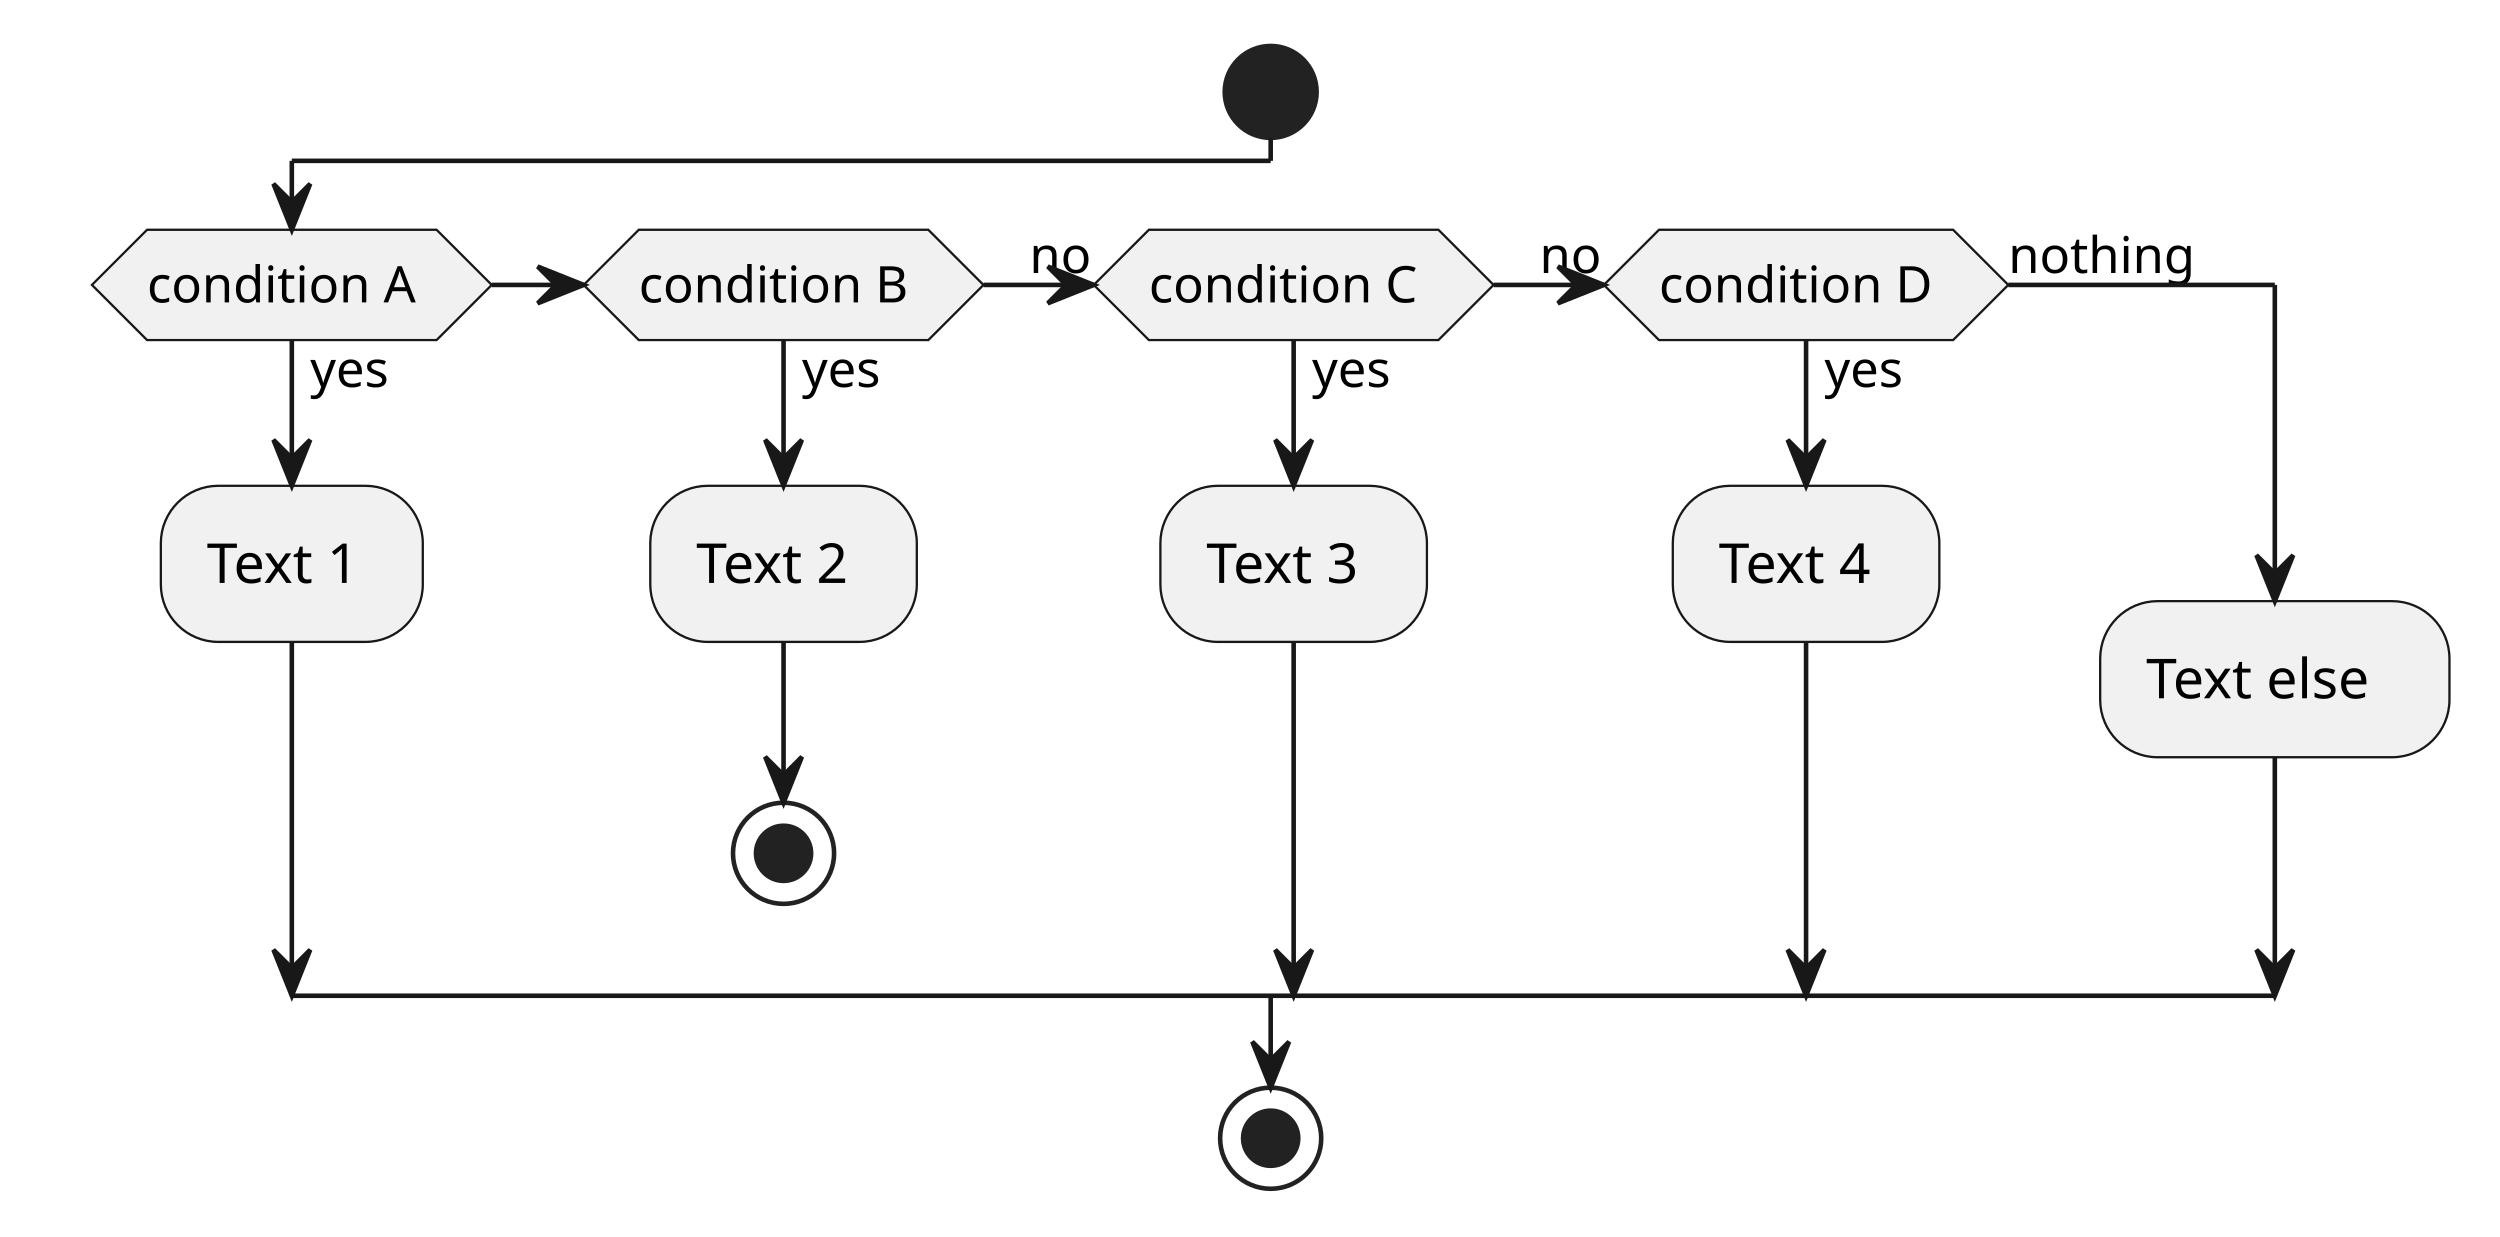
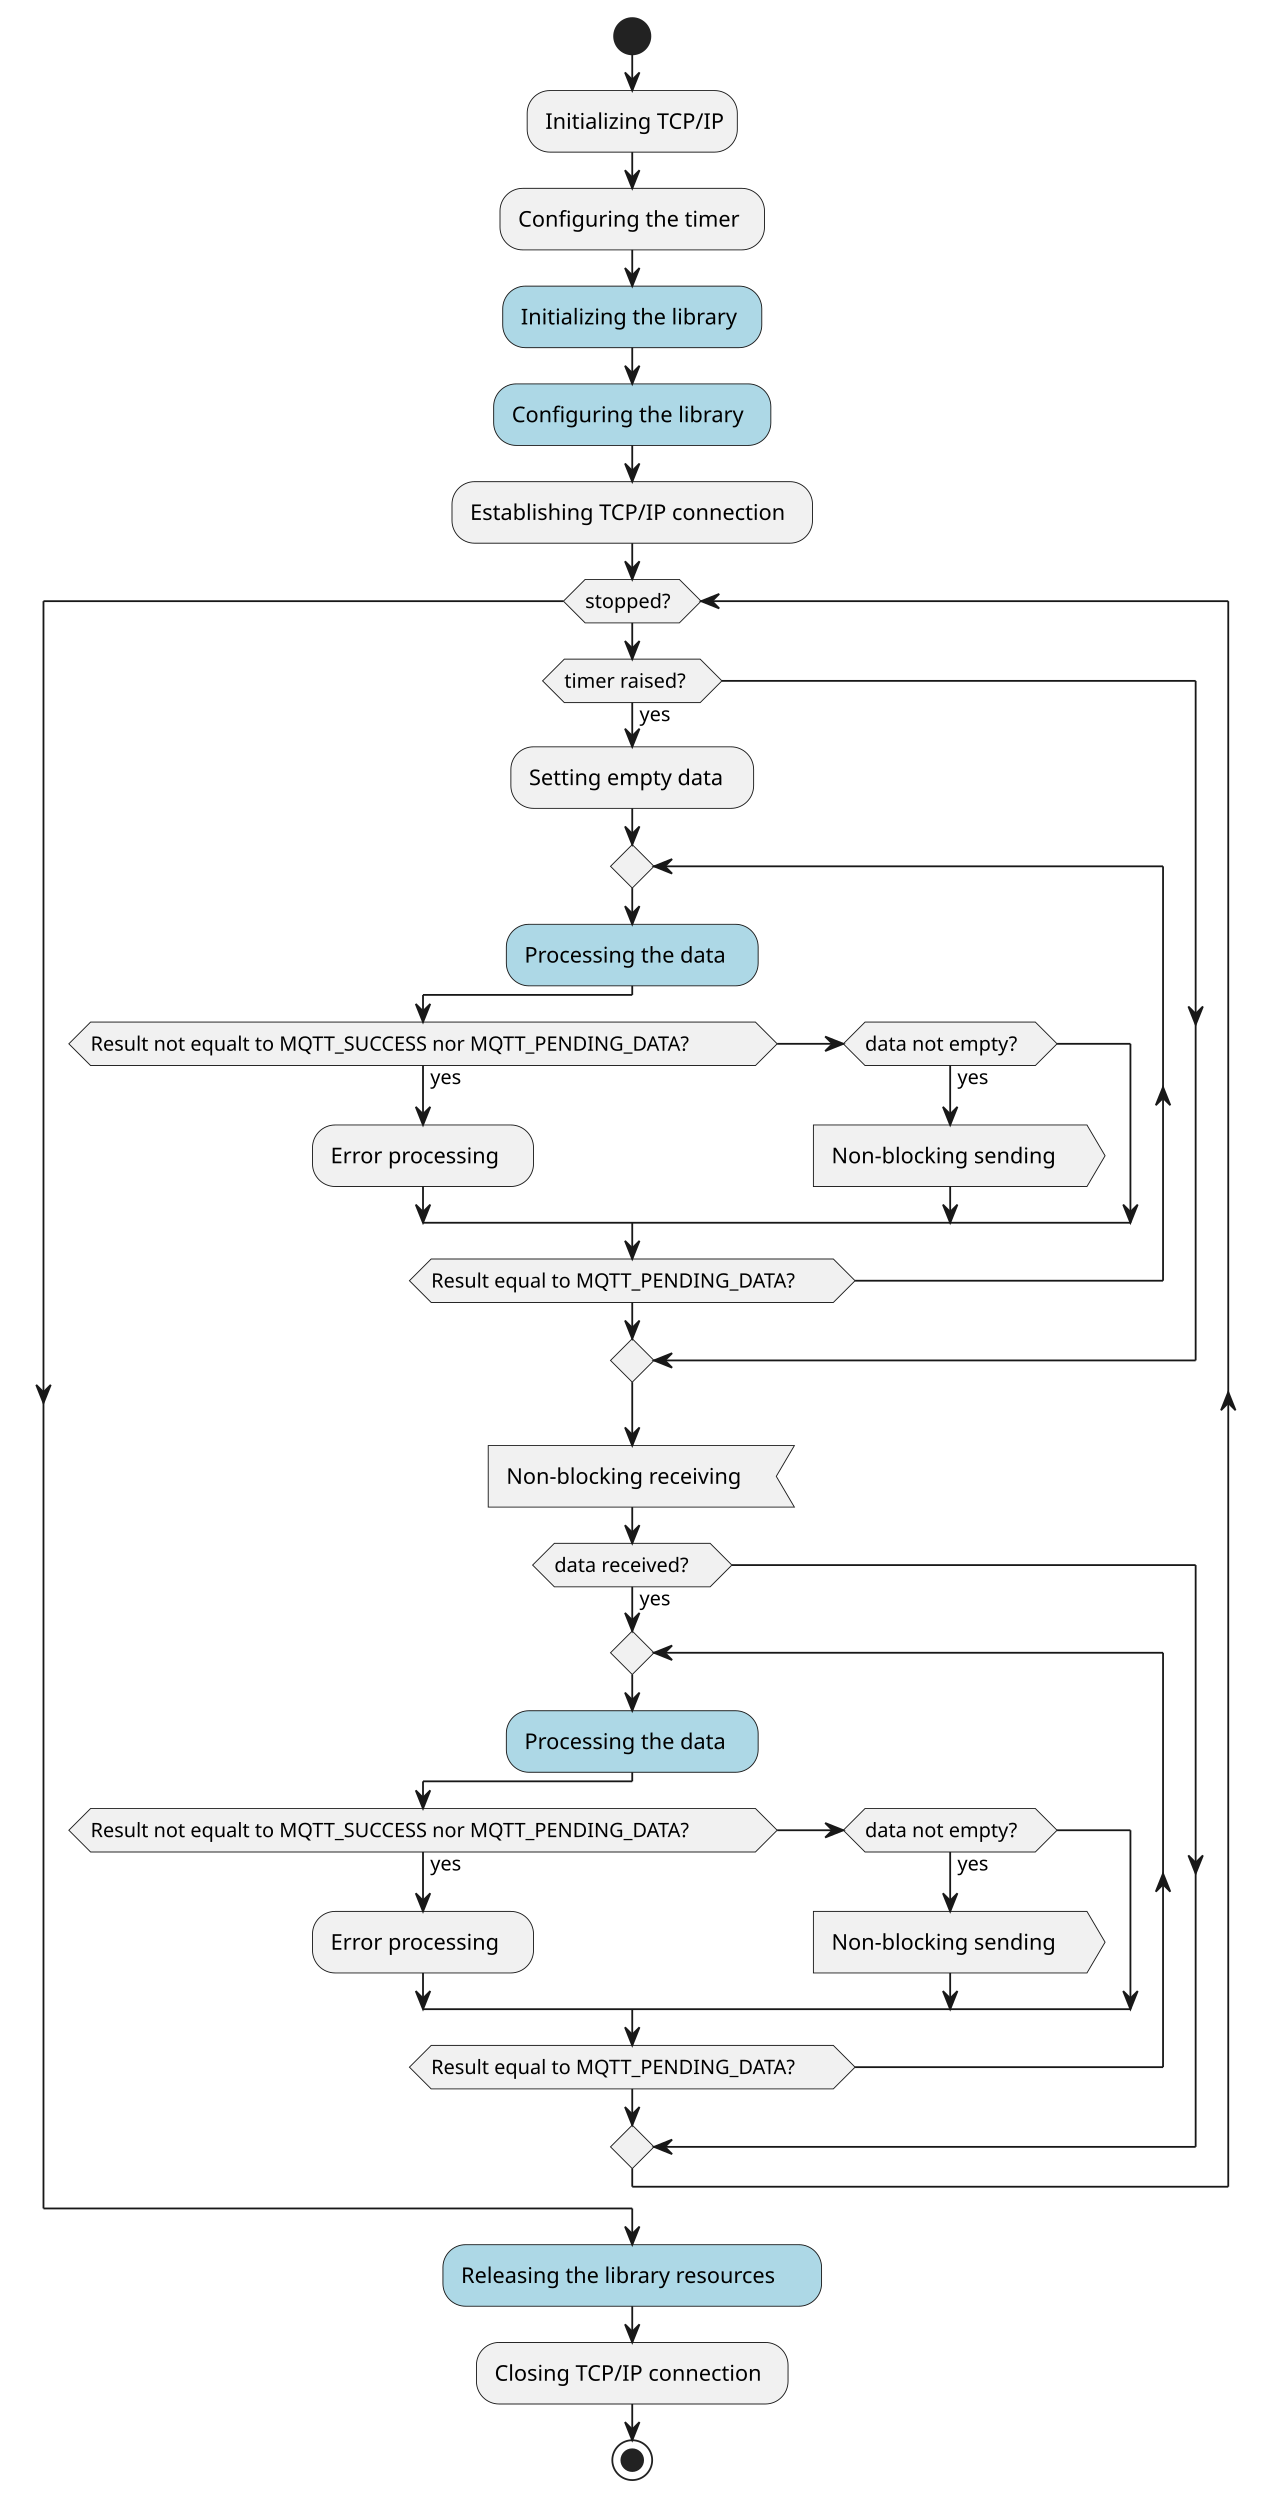
- <svg xmlns="http://www.w3.org/2000/svg" contentStyleType="text/css" height="269px" preserveAspectRatio="none" style="width:544px;height:269px;background:#FFFFFF;" version="1.1" viewBox="0 0 544 269" width="544px" zoomAndPan="magnify">
+ <svg xmlns="http://www.w3.org/2000/svg" contentStyleType="text/css" height="1380px" preserveAspectRatio="none" style="width:704px;height:1380px;background:#FFFFFF;" version="1.1" viewBox="0 0 704 1380" width="704px" zoomAndPan="magnify">
  <defs />
  <g>
-     <ellipse cx="276.5" cy="20" fill="#222222" rx="10" ry="10" style="stroke:#222222;stroke-width:1.0;" />
-     <polygon fill="#F1F1F1" points="32,50,95,50,107,62,95,74,32,74,20,62,32,50" style="stroke:#181818;stroke-width:0.5;" />
-     <text fill="#000000" font-family="sans-serif" font-size="11" lengthAdjust="spacing" textLength="21" x="67.5" y="84.21">yes</text>
-     <text fill="#000000" font-family="sans-serif" font-size="11" lengthAdjust="spacing" textLength="63" x="32" y="65.808">condition A</text>
-     <rect fill="#F1F1F1" height="33.969" rx="12.5" ry="12.5" style="stroke:#181818;stroke-width:0.5;" width="57" x="35" y="105.71" />
-     <text fill="#000000" font-family="sans-serif" font-size="12" lengthAdjust="spacing" textLength="37" x="45" y="126.849">Text 1</text>
-     <polygon fill="#F1F1F1" points="139,50,202,50,214,62,202,74,139,74,127,62,139,50" style="stroke:#181818;stroke-width:0.5;" />
-     <text fill="#000000" font-family="sans-serif" font-size="11" lengthAdjust="spacing" textLength="21" x="174.5" y="84.21">yes</text>
-     <text fill="#000000" font-family="sans-serif" font-size="11" lengthAdjust="spacing" textLength="63" x="139" y="65.808">condition B</text>
-     <rect fill="#F1F1F1" height="33.969" rx="12.5" ry="12.5" style="stroke:#181818;stroke-width:0.5;" width="58" x="141.5" y="105.71" />
-     <text fill="#000000" font-family="sans-serif" font-size="12" lengthAdjust="spacing" textLength="38" x="151.5" y="126.849">Text 2</text>
-     <ellipse cx="170.5" cy="185.679" fill="none" rx="11" ry="11" style="stroke:#222222;stroke-width:1.0;" />
-     <ellipse cx="170.5" cy="185.679" fill="#222222" rx="6" ry="6" style="stroke:#222222;stroke-width:1.0;" />
-     <polygon fill="#F1F1F1" points="250,50,313,50,325,62,313,74,250,74,238,62,250,50" style="stroke:#181818;stroke-width:0.5;" />
-     <text fill="#000000" font-family="sans-serif" font-size="11" lengthAdjust="spacing" textLength="21" x="285.5" y="84.21">yes</text>
-     <text fill="#000000" font-family="sans-serif" font-size="11" lengthAdjust="spacing" textLength="63" x="250" y="65.808">condition C</text>
-     <text fill="#000000" font-family="sans-serif" font-size="11" lengthAdjust="spacing" textLength="14" x="224" y="59.406">no</text>
-     <rect fill="#F1F1F1" height="33.969" rx="12.5" ry="12.5" style="stroke:#181818;stroke-width:0.5;" width="58" x="252.5" y="105.71" />
-     <text fill="#000000" font-family="sans-serif" font-size="12" lengthAdjust="spacing" textLength="38" x="262.5" y="126.849">Text 3</text>
-     <polygon fill="#F1F1F1" points="361,50,425,50,437,62,425,74,361,74,349,62,361,50" style="stroke:#181818;stroke-width:0.5;" />
-     <text fill="#000000" font-family="sans-serif" font-size="11" lengthAdjust="spacing" textLength="21" x="397" y="84.21">yes</text>
-     <text fill="#000000" font-family="sans-serif" font-size="11" lengthAdjust="spacing" textLength="64" x="361" y="65.808">condition D</text>
-     <text fill="#000000" font-family="sans-serif" font-size="11" lengthAdjust="spacing" textLength="14" x="335" y="59.406">no</text>
-     <text fill="#000000" font-family="sans-serif" font-size="11" lengthAdjust="spacing" textLength="42" x="437" y="59.406">nothing</text>
-     <rect fill="#F1F1F1" height="33.969" rx="12.5" ry="12.5" style="stroke:#181818;stroke-width:0.5;" width="58" x="364" y="105.71" />
-     <text fill="#000000" font-family="sans-serif" font-size="12" lengthAdjust="spacing" textLength="38" x="374" y="126.849">Text 4</text>
-     <rect fill="#F1F1F1" height="33.969" rx="12.5" ry="12.5" style="stroke:#181818;stroke-width:0.5;" width="76" x="457" y="130.808" />
-     <text fill="#000000" font-family="sans-serif" font-size="12" lengthAdjust="spacing" textLength="56" x="467" y="151.947">Text else</text>
-     <ellipse cx="276.5" cy="247.679" fill="none" rx="11" ry="11" style="stroke:#222222;stroke-width:1.0;" />
-     <ellipse cx="276.5" cy="247.679" fill="#222222" rx="6" ry="6" style="stroke:#222222;stroke-width:1.0;" />
-     <line style="stroke:#181818;stroke-width:1.0;" x1="170.5" x2="170.5" y1="139.679" y2="174.679" />
-     <polygon fill="#181818" points="166.5,164.679,170.5,174.679,174.5,164.679,170.5,168.679" style="stroke:#181818;stroke-width:1.0;" />
-     <line style="stroke:#181818;stroke-width:1.0;" x1="63.5" x2="63.5" y1="74" y2="105.71" />
-     <polygon fill="#181818" points="59.5,95.71,63.5,105.71,67.5,95.71,63.5,99.71" style="stroke:#181818;stroke-width:1.0;" />
-     <line style="stroke:#181818;stroke-width:1.0;" x1="63.5" x2="63.5" y1="139.679" y2="216.679" />
-     <polygon fill="#181818" points="59.5,206.679,63.5,216.679,67.5,206.679,63.5,210.679" style="stroke:#181818;stroke-width:1.0;" />
-     <line style="stroke:#181818;stroke-width:1.0;" x1="170.5" x2="170.5" y1="74" y2="105.71" />
-     <polygon fill="#181818" points="166.5,95.71,170.5,105.71,174.5,95.71,170.5,99.71" style="stroke:#181818;stroke-width:1.0;" />
-     <line style="stroke:#181818;stroke-width:1.0;" x1="281.5" x2="281.5" y1="74" y2="105.71" />
-     <polygon fill="#181818" points="277.5,95.71,281.5,105.71,285.5,95.71,281.5,99.71" style="stroke:#181818;stroke-width:1.0;" />
-     <line style="stroke:#181818;stroke-width:1.0;" x1="281.5" x2="281.5" y1="139.679" y2="216.679" />
-     <polygon fill="#181818" points="277.5,206.679,281.5,216.679,285.5,206.679,281.5,210.679" style="stroke:#181818;stroke-width:1.0;" />
-     <line style="stroke:#181818;stroke-width:1.0;" x1="393" x2="393" y1="74" y2="105.71" />
-     <polygon fill="#181818" points="389,95.71,393,105.71,397,95.71,393,99.71" style="stroke:#181818;stroke-width:1.0;" />
-     <line style="stroke:#181818;stroke-width:1.0;" x1="393" x2="393" y1="139.679" y2="216.679" />
-     <polygon fill="#181818" points="389,206.679,393,216.679,397,206.679,393,210.679" style="stroke:#181818;stroke-width:1.0;" />
-     <line style="stroke:#181818;stroke-width:1.0;" x1="107" x2="127" y1="62" y2="62" />
-     <polygon fill="#181818" points="117,58,127,62,117,66,121,62" style="stroke:#181818;stroke-width:1.0;" />
-     <line style="stroke:#181818;stroke-width:1.0;" x1="214" x2="238" y1="62" y2="62" />
-     <polygon fill="#181818" points="228,58,238,62,228,66,232,62" style="stroke:#181818;stroke-width:1.0;" />
-     <line style="stroke:#181818;stroke-width:1.0;" x1="325" x2="349" y1="62" y2="62" />
-     <polygon fill="#181818" points="339,58,349,62,339,66,343,62" style="stroke:#181818;stroke-width:1.0;" />
-     <line style="stroke:#181818;stroke-width:1.0;" x1="276.5" x2="276.5" y1="30" y2="35" />
-     <line style="stroke:#181818;stroke-width:1.0;" x1="276.5" x2="63.5" y1="35" y2="35" />
-     <line style="stroke:#181818;stroke-width:1.0;" x1="63.5" x2="63.5" y1="35" y2="50" />
-     <polygon fill="#181818" points="59.5,40,63.5,50,67.5,40,63.5,44" style="stroke:#181818;stroke-width:1.0;" />
-     <line style="stroke:#181818;stroke-width:1.0;" x1="437" x2="495" y1="62" y2="62" />
-     <line style="stroke:#181818;stroke-width:1.0;" x1="495" x2="495" y1="62" y2="130.808" />
-     <polygon fill="#181818" points="491,120.808,495,130.808,499,120.808,495,124.808" style="stroke:#181818;stroke-width:1.0;" />
-     <line style="stroke:#181818;stroke-width:1.0;" x1="495" x2="495" y1="164.777" y2="216.679" />
-     <polygon fill="#181818" points="491,206.679,495,216.679,499,206.679,495,210.679" style="stroke:#181818;stroke-width:1.0;" />
-     <line style="stroke:#181818;stroke-width:1.0;" x1="63.5" x2="495" y1="216.679" y2="216.679" />
-     <line style="stroke:#181818;stroke-width:1.0;" x1="276.5" x2="276.5" y1="216.679" y2="236.679" />
-     <polygon fill="#181818" points="272.5,226.679,276.5,236.679,280.5,226.679,276.5,230.679" style="stroke:#181818;stroke-width:1.0;" />
+     <ellipse cx="349" cy="20" fill="#222222" rx="10" ry="10" style="stroke:#222222;stroke-width:1.0;" />
+     <rect fill="#F1F1F1" height="33.969" rx="12.5" ry="12.5" style="stroke:#181818;stroke-width:0.5;" width="116" x="291" y="50" />
+     <text fill="#000000" font-family="sans-serif" font-size="12" lengthAdjust="spacing" textLength="96" x="301" y="71.139">Initializing TCP/IP</text>
+     <rect fill="#F1F1F1" height="33.969" rx="12.5" ry="12.5" style="stroke:#181818;stroke-width:0.5;" width="146" x="276" y="103.969" />
+     <text fill="#000000" font-family="sans-serif" font-size="12" lengthAdjust="spacing" textLength="126" x="286" y="125.107">Configuring the timer</text>
+     <rect fill="#ADD8E6" height="33.969" rx="12.5" ry="12.5" style="stroke:#181818;stroke-width:0.5;" width="143" x="277.5" y="157.938" />
+     <text fill="#000000" font-family="sans-serif" font-size="12" lengthAdjust="spacing" textLength="123" x="287.5" y="179.076">Initializing the library</text>
+     <rect fill="#ADD8E6" height="33.969" rx="12.5" ry="12.5" style="stroke:#181818;stroke-width:0.5;" width="153" x="272.5" y="211.906" />
+     <text fill="#000000" font-family="sans-serif" font-size="12" lengthAdjust="spacing" textLength="133" x="282.5" y="233.045">Configuring the library</text>
+     <rect fill="#F1F1F1" height="33.969" rx="12.5" ry="12.5" style="stroke:#181818;stroke-width:0.5;" width="199" x="249.5" y="265.875" />
+     <text fill="#000000" font-family="sans-serif" font-size="12" lengthAdjust="spacing" textLength="179" x="259.5" y="287.014">Establishing TCP/IP connection</text>
+     <rect fill="#F1F1F1" height="33.969" rx="12.5" ry="12.5" style="stroke:#181818;stroke-width:0.5;" width="134" x="282" y="412.246" />
+     <text fill="#000000" font-family="sans-serif" font-size="12" lengthAdjust="spacing" textLength="114" x="292" y="433.385">Setting empty data</text>
+     <rect fill="#ADD8E6" height="33.969" rx="12.5" ry="12.5" style="stroke:#181818;stroke-width:0.5;" width="139" x="279.5" y="510.215" />
+     <text fill="#000000" font-family="sans-serif" font-size="12" lengthAdjust="spacing" textLength="119" x="289.5" y="531.354">Processing the data</text>
+     <polygon fill="#F1F1F1" points="50,564.184,417,564.184,429,576.184,417,588.184,50,588.184,38,576.184,50,564.184" style="stroke:#181818;stroke-width:0.5;" />
+     <text fill="#000000" font-family="sans-serif" font-size="11" lengthAdjust="spacing" textLength="21" x="237.5" y="598.394">yes</text>
+     <text fill="#000000" font-family="sans-serif" font-size="11" lengthAdjust="spacing" textLength="367" x="50" y="579.992">Result not equalt to MQTT_SUCCESS nor MQTT_PENDING_DATA?</text>
+     <rect fill="#F1F1F1" height="33.969" rx="12.5" ry="12.5" style="stroke:#181818;stroke-width:0.5;" width="122" x="172.5" y="620.988" />
+     <text fill="#000000" font-family="sans-serif" font-size="12" lengthAdjust="spacing" textLength="102" x="182.5" y="642.127">Error processing</text>
+     <polygon fill="#F1F1F1" points="477.5,564.184,571.5,564.184,583.5,576.184,571.5,588.184,477.5,588.184,465.5,576.184,477.5,564.184" style="stroke:#181818;stroke-width:0.5;" />
+     <text fill="#000000" font-family="sans-serif" font-size="11" lengthAdjust="spacing" textLength="21" x="528.5" y="598.394">yes</text>
+     <text fill="#000000" font-family="sans-serif" font-size="11" lengthAdjust="spacing" textLength="94" x="477.5" y="579.992">data not empty?</text>
+     <polygon fill="#F1F1F1" points="449,620.988,600,620.988,610,637.973,600,654.957,449,654.957" style="stroke:#181818;stroke-width:0.5;" />
+     <text fill="#000000" font-family="sans-serif" font-size="12" lengthAdjust="spacing" textLength="131" x="459" y="642.127">Non-blocking sending</text>
+     <polygon fill="#F1F1F1" points="349,466.215,361,478.215,349,490.215,337,478.215,349,466.215" style="stroke:#181818;stroke-width:0.5;" />
+     <polygon fill="#F1F1F1" points="238,694.957,460,694.957,472,706.957,460,718.957,238,718.957,226,706.957,238,694.957" style="stroke:#181818;stroke-width:0.5;" />
+     <text fill="#000000" font-family="sans-serif" font-size="11" lengthAdjust="spacing" textLength="222" x="238" y="710.765">Result equal to MQTT_PENDING_DATA?</text>
+     <polygon fill="#F1F1F1" points="311.5,363.844,386.5,363.844,398.5,375.844,386.5,387.844,311.5,387.844,299.5,375.844,311.5,363.844" style="stroke:#181818;stroke-width:0.5;" />
+     <text fill="#000000" font-family="sans-serif" font-size="11" lengthAdjust="spacing" textLength="21" x="353" y="398.054">yes</text>
+     <text fill="#000000" font-family="sans-serif" font-size="11" lengthAdjust="spacing" textLength="75" x="311.5" y="379.652">timer raised?</text>
+     <polygon fill="#F1F1F1" points="349,738.957,361,750.957,349,762.957,337,750.957,349,738.957" style="stroke:#181818;stroke-width:0.5;" />
+     <polygon fill="#F1F1F1" points="269.5,797.957,438.5,797.957,428.5,814.941,438.5,831.926,269.5,831.926" style="stroke:#181818;stroke-width:0.5;" />
+     <text fill="#000000" font-family="sans-serif" font-size="12" lengthAdjust="spacing" textLength="139" x="279.5" y="819.096">Non-blocking receiving</text>
+     <rect fill="#ADD8E6" height="33.969" rx="12.5" ry="12.5" style="stroke:#181818;stroke-width:0.5;" width="139" x="279.5" y="944.328" />
+     <text fill="#000000" font-family="sans-serif" font-size="12" lengthAdjust="spacing" textLength="119" x="289.5" y="965.467">Processing the data</text>
+     <polygon fill="#F1F1F1" points="50,998.297,417,998.297,429,1010.297,417,1022.297,50,1022.297,38,1010.297,50,998.297" style="stroke:#181818;stroke-width:0.5;" />
+     <text fill="#000000" font-family="sans-serif" font-size="11" lengthAdjust="spacing" textLength="21" x="237.5" y="1032.507">yes</text>
+     <text fill="#000000" font-family="sans-serif" font-size="11" lengthAdjust="spacing" textLength="367" x="50" y="1014.105">Result not equalt to MQTT_SUCCESS nor MQTT_PENDING_DATA?</text>
+     <rect fill="#F1F1F1" height="33.969" rx="12.5" ry="12.5" style="stroke:#181818;stroke-width:0.5;" width="122" x="172.5" y="1055.102" />
+     <text fill="#000000" font-family="sans-serif" font-size="12" lengthAdjust="spacing" textLength="102" x="182.5" y="1076.24">Error processing</text>
+     <polygon fill="#F1F1F1" points="477.5,998.297,571.5,998.297,583.5,1010.297,571.5,1022.297,477.5,1022.297,465.5,1010.297,477.5,998.297" style="stroke:#181818;stroke-width:0.5;" />
+     <text fill="#000000" font-family="sans-serif" font-size="11" lengthAdjust="spacing" textLength="21" x="528.5" y="1032.507">yes</text>
+     <text fill="#000000" font-family="sans-serif" font-size="11" lengthAdjust="spacing" textLength="94" x="477.5" y="1014.105">data not empty?</text>
+     <polygon fill="#F1F1F1" points="449,1055.102,600,1055.102,610,1072.086,600,1089.07,449,1089.07" style="stroke:#181818;stroke-width:0.5;" />
+     <text fill="#000000" font-family="sans-serif" font-size="12" lengthAdjust="spacing" textLength="131" x="459" y="1076.24">Non-blocking sending</text>
+     <polygon fill="#F1F1F1" points="349,900.328,361,912.328,349,924.328,337,912.328,349,900.328" style="stroke:#181818;stroke-width:0.5;" />
+     <polygon fill="#F1F1F1" points="238,1129.07,460,1129.07,472,1141.07,460,1153.07,238,1153.07,226,1141.07,238,1129.07" style="stroke:#181818;stroke-width:0.5;" />
+     <text fill="#000000" font-family="sans-serif" font-size="11" lengthAdjust="spacing" textLength="222" x="238" y="1144.878">Result equal to MQTT_PENDING_DATA?</text>
+     <polygon fill="#F1F1F1" points="306,851.926,392,851.926,404,863.926,392,875.926,306,875.926,294,863.926,306,851.926" style="stroke:#181818;stroke-width:0.5;" />
+     <text fill="#000000" font-family="sans-serif" font-size="11" lengthAdjust="spacing" textLength="21" x="353" y="886.136">yes</text>
+     <text fill="#000000" font-family="sans-serif" font-size="11" lengthAdjust="spacing" textLength="86" x="306" y="867.734">data received?</text>
+     <polygon fill="#F1F1F1" points="349,1173.07,361,1185.07,349,1197.07,337,1185.07,349,1173.07" style="stroke:#181818;stroke-width:0.5;" />
+     <polygon fill="#F1F1F1" points="323,319.844,375,319.844,387,331.844,375,343.844,323,343.844,311,331.844,323,319.844" style="stroke:#181818;stroke-width:0.5;" />
+     <text fill="#000000" font-family="sans-serif" font-size="11" lengthAdjust="spacing" textLength="52" x="323" y="335.652">stopped?</text>
+     <rect fill="#ADD8E6" height="33.969" rx="12.5" ry="12.5" style="stroke:#181818;stroke-width:0.5;" width="209" x="244.5" y="1239.07" />
+     <text fill="#000000" font-family="sans-serif" font-size="12" lengthAdjust="spacing" textLength="189" x="254.5" y="1260.209">Releasing the library resources</text>
+     <rect fill="#F1F1F1" height="33.969" rx="12.5" ry="12.5" style="stroke:#181818;stroke-width:0.5;" width="172" x="263" y="1293.039" />
+     <text fill="#000000" font-family="sans-serif" font-size="12" lengthAdjust="spacing" textLength="152" x="273" y="1314.178">Closing TCP/IP connection</text>
+     <ellipse cx="349" cy="1358.008" fill="none" rx="11" ry="11" style="stroke:#222222;stroke-width:1.0;" />
+     <ellipse cx="349" cy="1358.008" fill="#222222" rx="6" ry="6" style="stroke:#222222;stroke-width:1.0;" />
+     <line style="stroke:#181818;stroke-width:1.0;" x1="349" x2="349" y1="30" y2="50" />
+     <polygon fill="#181818" points="345,40,349,50,353,40,349,44" style="stroke:#181818;stroke-width:1.0;" />
+     <line style="stroke:#181818;stroke-width:1.0;" x1="349" x2="349" y1="83.969" y2="103.969" />
+     <polygon fill="#181818" points="345,93.969,349,103.969,353,93.969,349,97.969" style="stroke:#181818;stroke-width:1.0;" />
+     <line style="stroke:#181818;stroke-width:1.0;" x1="349" x2="349" y1="137.938" y2="157.938" />
+     <polygon fill="#181818" points="345,147.938,349,157.938,353,147.938,349,151.938" style="stroke:#181818;stroke-width:1.0;" />
+     <line style="stroke:#181818;stroke-width:1.0;" x1="349" x2="349" y1="191.906" y2="211.906" />
+     <polygon fill="#181818" points="345,201.906,349,211.906,353,201.906,349,205.906" style="stroke:#181818;stroke-width:1.0;" />
+     <line style="stroke:#181818;stroke-width:1.0;" x1="349" x2="349" y1="245.875" y2="265.875" />
+     <polygon fill="#181818" points="345,255.875,349,265.875,353,255.875,349,259.875" style="stroke:#181818;stroke-width:1.0;" />
+     <line style="stroke:#181818;stroke-width:1.0;" x1="233.5" x2="233.5" y1="588.184" y2="620.988" />
+     <polygon fill="#181818" points="229.5,610.988,233.5,620.988,237.5,610.988,233.5,614.988" style="stroke:#181818;stroke-width:1.0;" />
+     <line style="stroke:#181818;stroke-width:1.0;" x1="233.5" x2="233.5" y1="654.957" y2="674.957" />
+     <polygon fill="#181818" points="229.5,664.957,233.5,674.957,237.5,664.957,233.5,668.957" style="stroke:#181818;stroke-width:1.0;" />
+     <line style="stroke:#181818;stroke-width:1.0;" x1="524.5" x2="524.5" y1="588.184" y2="620.988" />
+     <polygon fill="#181818" points="520.5,610.988,524.5,620.988,528.5,610.988,524.5,614.988" style="stroke:#181818;stroke-width:1.0;" />
+     <line style="stroke:#181818;stroke-width:1.0;" x1="524.5" x2="524.5" y1="654.957" y2="674.957" />
+     <polygon fill="#181818" points="520.5,664.957,524.5,674.957,528.5,664.957,524.5,668.957" style="stroke:#181818;stroke-width:1.0;" />
+     <line style="stroke:#181818;stroke-width:1.0;" x1="429" x2="465.5" y1="576.184" y2="576.184" />
+     <polygon fill="#181818" points="455.5,572.184,465.5,576.184,455.5,580.184,459.5,576.184" style="stroke:#181818;stroke-width:1.0;" />
+     <line style="stroke:#181818;stroke-width:1.0;" x1="349" x2="349" y1="544.184" y2="549.184" />
+     <line style="stroke:#181818;stroke-width:1.0;" x1="349" x2="233.5" y1="549.184" y2="549.184" />
+     <line style="stroke:#181818;stroke-width:1.0;" x1="233.5" x2="233.5" y1="549.184" y2="564.184" />
+     <polygon fill="#181818" points="229.5,554.184,233.5,564.184,237.5,554.184,233.5,558.184" style="stroke:#181818;stroke-width:1.0;" />
+     <line style="stroke:#181818;stroke-width:1.0;" x1="583.5" x2="624" y1="576.184" y2="576.184" />
+     <line style="stroke:#181818;stroke-width:1.0;" x1="624" x2="624" y1="576.184" y2="674.957" />
+     <polygon fill="#181818" points="620,664.957,624,674.957,628,664.957,624,668.957" style="stroke:#181818;stroke-width:1.0;" />
+     <line style="stroke:#181818;stroke-width:1.0;" x1="233.5" x2="624" y1="674.957" y2="674.957" />
+     <line style="stroke:#181818;stroke-width:1.0;" x1="349" x2="349" y1="490.215" y2="510.215" />
+     <polygon fill="#181818" points="345,500.215,349,510.215,353,500.215,349,504.215" style="stroke:#181818;stroke-width:1.0;" />
+     <line style="stroke:#181818;stroke-width:1.0;" x1="472" x2="642" y1="706.957" y2="706.957" />
+     <polygon fill="#181818" points="638,610.086,642,600.086,646,610.086,642,606.086" style="stroke:#181818;stroke-width:1.0;" />
+     <line style="stroke:#181818;stroke-width:1.0;" x1="642" x2="642" y1="478.215" y2="706.957" />
+     <line style="stroke:#181818;stroke-width:1.0;" x1="642" x2="361" y1="478.215" y2="478.215" />
+     <polygon fill="#181818" points="371,474.215,361,478.215,371,482.215,367,478.215" style="stroke:#181818;stroke-width:1.0;" />
+     <line style="stroke:#181818;stroke-width:1.0;" x1="349" x2="349" y1="674.957" y2="694.957" />
+     <polygon fill="#181818" points="345,684.957,349,694.957,353,684.957,349,688.957" style="stroke:#181818;stroke-width:1.0;" />
+     <line style="stroke:#181818;stroke-width:1.0;" x1="349" x2="349" y1="446.215" y2="466.215" />
+     <polygon fill="#181818" points="345,456.215,349,466.215,353,456.215,349,460.215" style="stroke:#181818;stroke-width:1.0;" />
+     <line style="stroke:#181818;stroke-width:1.0;" x1="349" x2="349" y1="387.844" y2="412.246" />
+     <polygon fill="#181818" points="345,402.246,349,412.246,353,402.246,349,406.246" style="stroke:#181818;stroke-width:1.0;" />
+     <line style="stroke:#181818;stroke-width:1.0;" x1="398.5" x2="660" y1="375.844" y2="375.844" />
+     <polygon fill="#181818" points="656,555.602,660,565.602,664,555.602,660,559.602" style="stroke:#181818;stroke-width:1.0;" />
+     <line style="stroke:#181818;stroke-width:1.0;" x1="660" x2="660" y1="375.844" y2="750.957" />
+     <line style="stroke:#181818;stroke-width:1.0;" x1="660" x2="361" y1="750.957" y2="750.957" />
+     <polygon fill="#181818" points="371,746.957,361,750.957,371,754.957,367,750.957" style="stroke:#181818;stroke-width:1.0;" />
+     <line style="stroke:#181818;stroke-width:1.0;" x1="349" x2="349" y1="718.957" y2="738.957" />
+     <polygon fill="#181818" points="345,728.957,349,738.957,353,728.957,349,732.957" style="stroke:#181818;stroke-width:1.0;" />
+     <line style="stroke:#181818;stroke-width:1.0;" x1="349" x2="349" y1="762.957" y2="797.957" />
+     <polygon fill="#181818" points="345,787.957,349,797.957,353,787.957,349,791.957" style="stroke:#181818;stroke-width:1.0;" />
+     <line style="stroke:#181818;stroke-width:1.0;" x1="233.5" x2="233.5" y1="1022.297" y2="1055.102" />
+     <polygon fill="#181818" points="229.5,1045.102,233.5,1055.102,237.5,1045.102,233.5,1049.102" style="stroke:#181818;stroke-width:1.0;" />
+     <line style="stroke:#181818;stroke-width:1.0;" x1="233.5" x2="233.5" y1="1089.07" y2="1109.07" />
+     <polygon fill="#181818" points="229.5,1099.07,233.5,1109.07,237.5,1099.07,233.5,1103.07" style="stroke:#181818;stroke-width:1.0;" />
+     <line style="stroke:#181818;stroke-width:1.0;" x1="524.5" x2="524.5" y1="1022.297" y2="1055.102" />
+     <polygon fill="#181818" points="520.5,1045.102,524.5,1055.102,528.5,1045.102,524.5,1049.102" style="stroke:#181818;stroke-width:1.0;" />
+     <line style="stroke:#181818;stroke-width:1.0;" x1="524.5" x2="524.5" y1="1089.07" y2="1109.07" />
+     <polygon fill="#181818" points="520.5,1099.07,524.5,1109.07,528.5,1099.07,524.5,1103.07" style="stroke:#181818;stroke-width:1.0;" />
+     <line style="stroke:#181818;stroke-width:1.0;" x1="429" x2="465.5" y1="1010.297" y2="1010.297" />
+     <polygon fill="#181818" points="455.5,1006.297,465.5,1010.297,455.5,1014.297,459.5,1010.297" style="stroke:#181818;stroke-width:1.0;" />
+     <line style="stroke:#181818;stroke-width:1.0;" x1="349" x2="349" y1="978.297" y2="983.297" />
+     <line style="stroke:#181818;stroke-width:1.0;" x1="349" x2="233.5" y1="983.297" y2="983.297" />
+     <line style="stroke:#181818;stroke-width:1.0;" x1="233.5" x2="233.5" y1="983.297" y2="998.297" />
+     <polygon fill="#181818" points="229.5,988.297,233.5,998.297,237.5,988.297,233.5,992.297" style="stroke:#181818;stroke-width:1.0;" />
+     <line style="stroke:#181818;stroke-width:1.0;" x1="583.5" x2="624" y1="1010.297" y2="1010.297" />
+     <line style="stroke:#181818;stroke-width:1.0;" x1="624" x2="624" y1="1010.297" y2="1109.07" />
+     <polygon fill="#181818" points="620,1099.07,624,1109.07,628,1099.07,624,1103.07" style="stroke:#181818;stroke-width:1.0;" />
+     <line style="stroke:#181818;stroke-width:1.0;" x1="233.5" x2="624" y1="1109.07" y2="1109.07" />
+     <line style="stroke:#181818;stroke-width:1.0;" x1="349" x2="349" y1="924.328" y2="944.328" />
+     <polygon fill="#181818" points="345,934.328,349,944.328,353,934.328,349,938.328" style="stroke:#181818;stroke-width:1.0;" />
+     <line style="stroke:#181818;stroke-width:1.0;" x1="472" x2="642" y1="1141.07" y2="1141.07" />
+     <polygon fill="#181818" points="638,1044.199,642,1034.199,646,1044.199,642,1040.199" style="stroke:#181818;stroke-width:1.0;" />
+     <line style="stroke:#181818;stroke-width:1.0;" x1="642" x2="642" y1="912.328" y2="1141.07" />
+     <line style="stroke:#181818;stroke-width:1.0;" x1="642" x2="361" y1="912.328" y2="912.328" />
+     <polygon fill="#181818" points="371,908.328,361,912.328,371,916.328,367,912.328" style="stroke:#181818;stroke-width:1.0;" />
+     <line style="stroke:#181818;stroke-width:1.0;" x1="349" x2="349" y1="1109.07" y2="1129.07" />
+     <polygon fill="#181818" points="345,1119.07,349,1129.07,353,1119.07,349,1123.07" style="stroke:#181818;stroke-width:1.0;" />
+     <line style="stroke:#181818;stroke-width:1.0;" x1="349" x2="349" y1="875.926" y2="900.328" />
+     <polygon fill="#181818" points="345,890.328,349,900.328,353,890.328,349,894.328" style="stroke:#181818;stroke-width:1.0;" />
+     <line style="stroke:#181818;stroke-width:1.0;" x1="404" x2="660" y1="863.926" y2="863.926" />
+     <polygon fill="#181818" points="656,1024.199,660,1034.199,664,1024.199,660,1028.199" style="stroke:#181818;stroke-width:1.0;" />
+     <line style="stroke:#181818;stroke-width:1.0;" x1="660" x2="660" y1="863.926" y2="1185.07" />
+     <line style="stroke:#181818;stroke-width:1.0;" x1="660" x2="361" y1="1185.07" y2="1185.07" />
+     <polygon fill="#181818" points="371,1181.07,361,1185.07,371,1189.07,367,1185.07" style="stroke:#181818;stroke-width:1.0;" />
+     <line style="stroke:#181818;stroke-width:1.0;" x1="349" x2="349" y1="1153.07" y2="1173.07" />
+     <polygon fill="#181818" points="345,1163.07,349,1173.07,353,1163.07,349,1167.07" style="stroke:#181818;stroke-width:1.0;" />
+     <line style="stroke:#181818;stroke-width:1.0;" x1="349" x2="349" y1="831.926" y2="851.926" />
+     <polygon fill="#181818" points="345,841.926,349,851.926,353,841.926,349,845.926" style="stroke:#181818;stroke-width:1.0;" />
+     <line style="stroke:#181818;stroke-width:1.0;" x1="349" x2="349" y1="343.844" y2="363.844" />
+     <polygon fill="#181818" points="345,353.844,349,363.844,353,353.844,349,357.844" style="stroke:#181818;stroke-width:1.0;" />
+     <line style="stroke:#181818;stroke-width:1.0;" x1="349" x2="349" y1="1197.07" y2="1207.07" />
+     <line style="stroke:#181818;stroke-width:1.0;" x1="349" x2="678" y1="1207.07" y2="1207.07" />
+     <polygon fill="#181818" points="674,778.457,678,768.457,682,778.457,678,774.457" style="stroke:#181818;stroke-width:1.0;" />
+     <line style="stroke:#181818;stroke-width:1.0;" x1="678" x2="678" y1="331.844" y2="1207.07" />
+     <line style="stroke:#181818;stroke-width:1.0;" x1="678" x2="387" y1="331.844" y2="331.844" />
+     <polygon fill="#181818" points="397,327.844,387,331.844,397,335.844,393,331.844" style="stroke:#181818;stroke-width:1.0;" />
+     <line style="stroke:#181818;stroke-width:1.0;" x1="311" x2="24" y1="331.844" y2="331.844" />
+     <polygon fill="#181818" points="20,764.457,24,774.457,28,764.457,24,768.457" style="stroke:#181818;stroke-width:1.0;" />
+     <line style="stroke:#181818;stroke-width:1.0;" x1="24" x2="24" y1="331.844" y2="1219.07" />
+     <line style="stroke:#181818;stroke-width:1.0;" x1="24" x2="349" y1="1219.07" y2="1219.07" />
+     <line style="stroke:#181818;stroke-width:1.0;" x1="349" x2="349" y1="1219.07" y2="1239.07" />
+     <polygon fill="#181818" points="345,1229.07,349,1239.07,353,1229.07,349,1233.07" style="stroke:#181818;stroke-width:1.0;" />
+     <line style="stroke:#181818;stroke-width:1.0;" x1="349" x2="349" y1="299.844" y2="319.844" />
+     <polygon fill="#181818" points="345,309.844,349,319.844,353,309.844,349,313.844" style="stroke:#181818;stroke-width:1.0;" />
+     <line style="stroke:#181818;stroke-width:1.0;" x1="349" x2="349" y1="1273.039" y2="1293.039" />
+     <polygon fill="#181818" points="345,1283.039,349,1293.039,353,1283.039,349,1287.039" style="stroke:#181818;stroke-width:1.0;" />
+     <line style="stroke:#181818;stroke-width:1.0;" x1="349" x2="349" y1="1327.008" y2="1347.008" />
+     <polygon fill="#181818" points="345,1337.008,349,1347.008,353,1337.008,349,1341.008" style="stroke:#181818;stroke-width:1.0;" />
  </g>
</svg>
